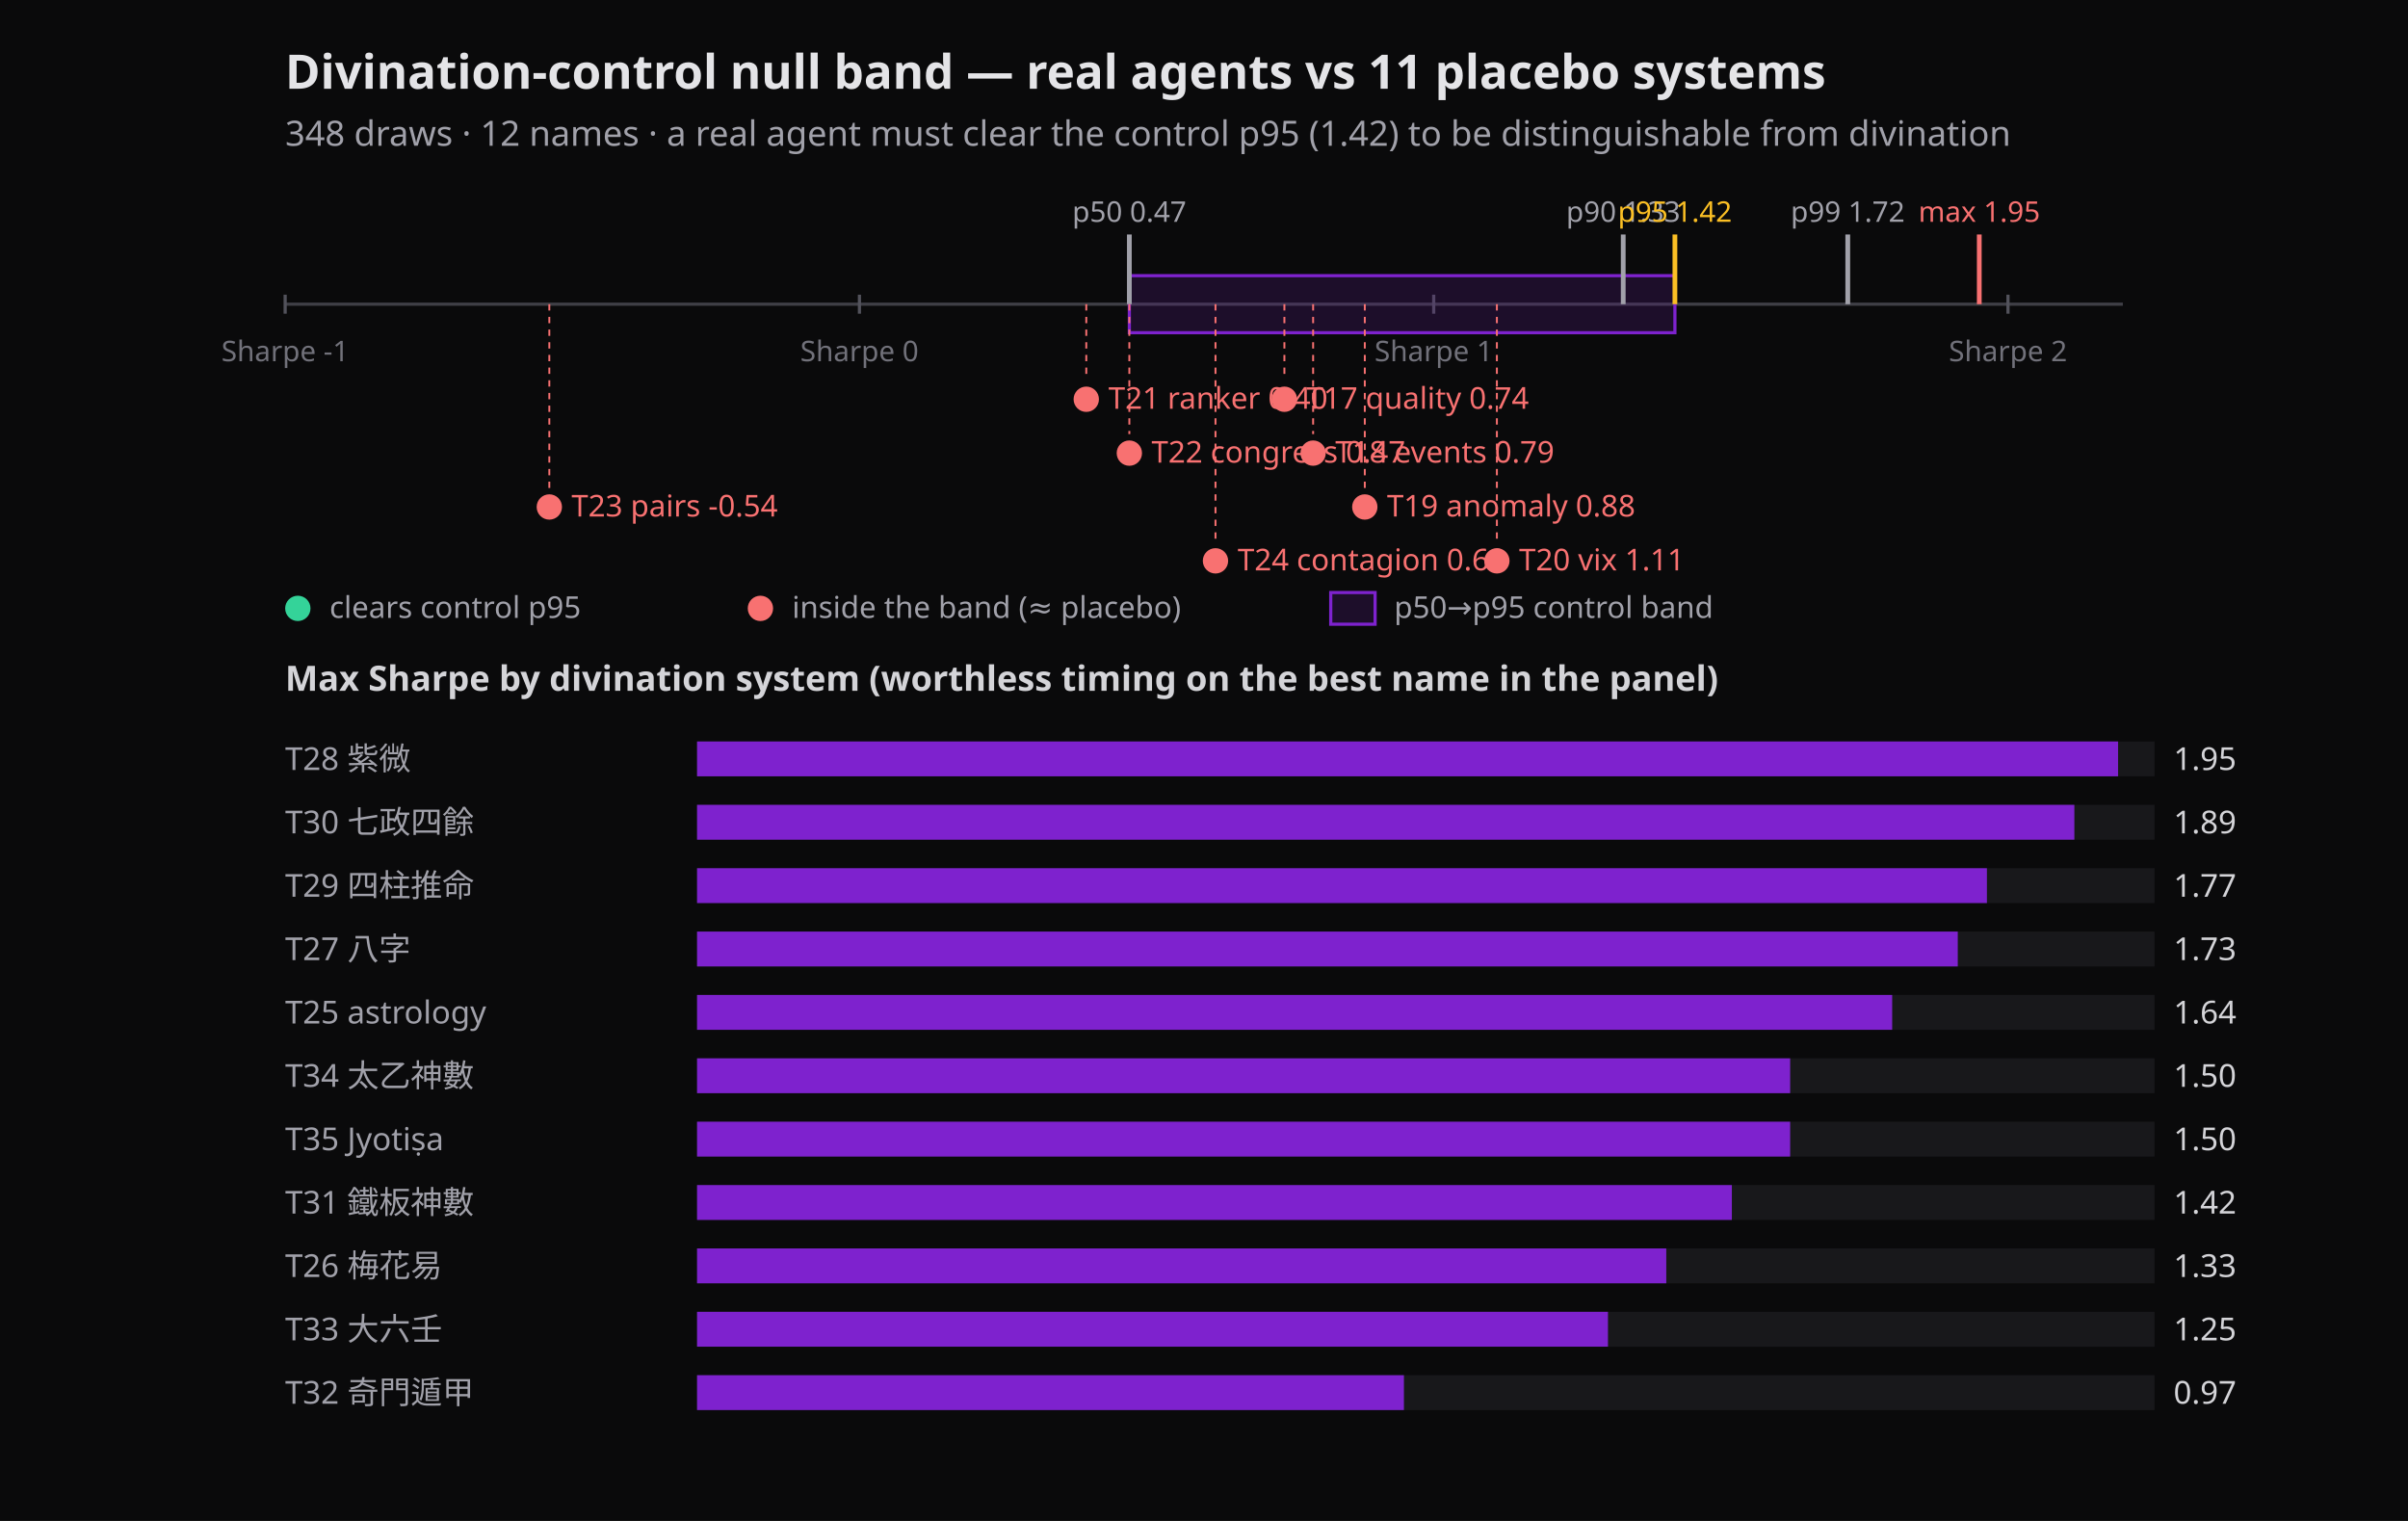
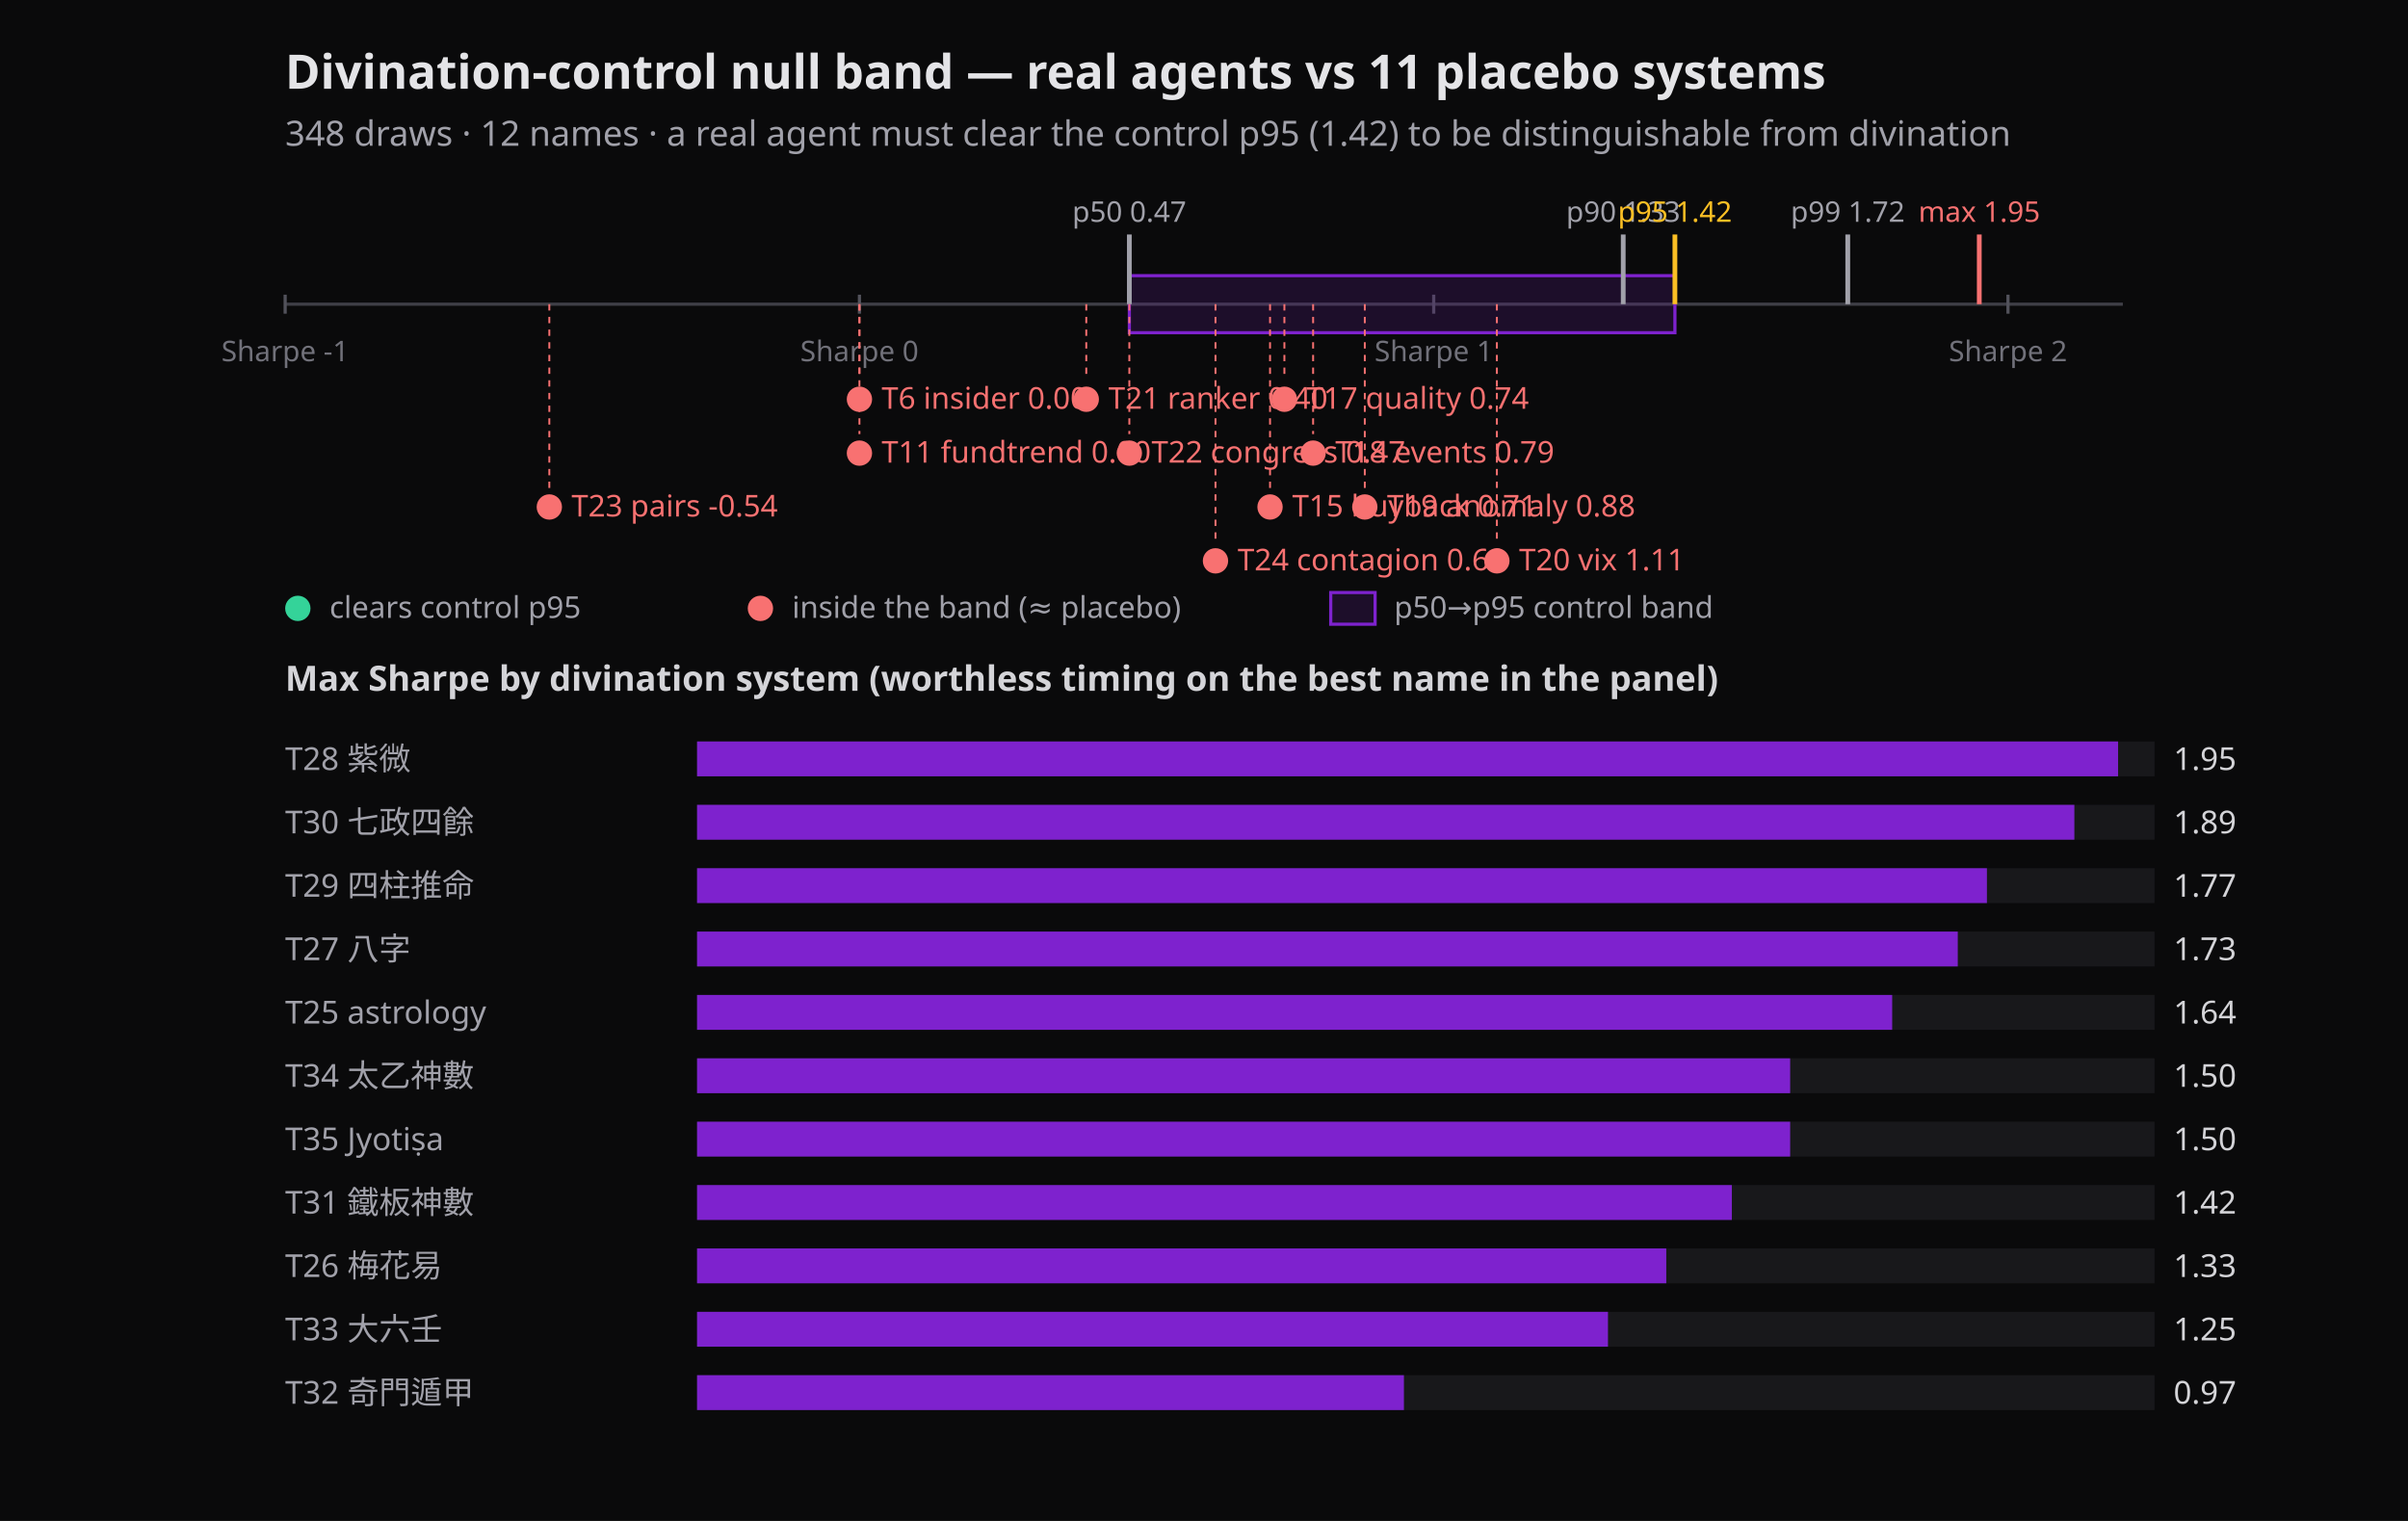
<svg xmlns="http://www.w3.org/2000/svg" width="760" height="480" viewBox="0 0 760 480" font-family="ui-sans-serif,system-ui,sans-serif">
  <rect width="760" height="480" fill="#0a0a0b" />
  <text x="90" y="28" fill="#e4e4e7" font-size="15" font-weight="600">Divination-control null band — real agents vs 11 placebo systems</text>
  <text x="90" y="46" fill="#a1a1aa" font-size="11">348 draws · 12 names · a real agent must clear the control p95 (1.42) to be distinguishable from divination</text>
  <line x1="90.0" y1="96" x2="670.0" y2="96" stroke="#3f3f46" stroke-width="1" />
  <line x1="90.0" y1="93" x2="90.0" y2="99" stroke="#52525b" />
  <text x="90.0" y="114" fill="#71717a" font-size="9" text-anchor="middle">Sharpe -1</text>
  <line x1="271.25" y1="93" x2="271.25" y2="99" stroke="#52525b" />
  <text x="271.25" y="114" fill="#71717a" font-size="9" text-anchor="middle">Sharpe 0</text>
  <line x1="452.5" y1="93" x2="452.5" y2="99" stroke="#52525b" />
  <text x="452.5" y="114" fill="#71717a" font-size="9" text-anchor="middle">Sharpe 1</text>
  <line x1="633.75" y1="93" x2="633.75" y2="99" stroke="#52525b" />
  <text x="633.75" y="114" fill="#71717a" font-size="9" text-anchor="middle">Sharpe 2</text>
  <rect x="356.438" y="87" width="172.188" height="18" fill="#581c8740" stroke="#7e22ce" stroke-width="1" />
  <line x1="356.438" y1="74" x2="356.438" y2="96" stroke="#a1a1aa" stroke-width="1.5" />
  <text x="356.438" y="70" fill="#a1a1aa" font-size="9" text-anchor="middle">p50 0.47</text>
  <line x1="512.312" y1="74" x2="512.312" y2="96" stroke="#a1a1aa" stroke-width="1.5" />
  <text x="512.312" y="70" fill="#a1a1aa" font-size="9" text-anchor="middle">p90 1.33</text>
  <line x1="528.625" y1="74" x2="528.625" y2="96" stroke="#fbbf24" stroke-width="1.5" />
  <text x="528.625" y="70" fill="#fbbf24" font-size="9" text-anchor="middle">p95 1.42</text>
  <line x1="583.181" y1="74" x2="583.181" y2="96" stroke="#a1a1aa" stroke-width="1.5" />
  <text x="583.181" y="70" fill="#a1a1aa" font-size="9" text-anchor="middle">p99 1.72</text>
  <line x1="624.688" y1="74" x2="624.688" y2="96" stroke="#f87171" stroke-width="1.5" />
  <text x="624.688" y="70" fill="#f87171" font-size="9" text-anchor="middle">max 1.95</text>
  <line x1="405.375" y1="96" x2="405.375" y2="120" stroke="#f87171" stroke-width="0.6" stroke-dasharray="2 2" />
  <circle cx="405.375" cy="126" r="4" fill="#f87171" />
  <text x="412.375" y="129" fill="#f87171" font-size="9.5">T17 quality 0.74</text>
  <line x1="414.438" y1="96" x2="414.438" y2="137" stroke="#f87171" stroke-width="0.6" stroke-dasharray="2 2" />
  <circle cx="414.438" cy="143" r="4" fill="#f87171" />
  <text x="421.438" y="146" fill="#f87171" font-size="9.5">T18 events 0.79</text>
  <line x1="430.75" y1="96" x2="430.75" y2="154" stroke="#f87171" stroke-width="0.6" stroke-dasharray="2 2" />
  <circle cx="430.75" cy="160" r="4" fill="#f87171" />
  <text x="437.75" y="163" fill="#f87171" font-size="9.5">T19 anomaly 0.88</text>
  <line x1="472.438" y1="96" x2="472.438" y2="171" stroke="#f87171" stroke-width="0.6" stroke-dasharray="2 2" />
  <circle cx="472.438" cy="177" r="4" fill="#f87171" />
  <text x="479.438" y="180" fill="#f87171" font-size="9.5">T20 vix 1.11</text>
  <line x1="342.844" y1="96" x2="342.844" y2="120" stroke="#f87171" stroke-width="0.6" stroke-dasharray="2 2" />
  <circle cx="342.844" cy="126" r="4" fill="#f87171" />
  <text x="349.844" y="129" fill="#f87171" font-size="9.5">T21 ranker 0.40</text>
  <line x1="356.438" y1="96" x2="356.438" y2="137" stroke="#f87171" stroke-width="0.6" stroke-dasharray="2 2" />
  <circle cx="356.438" cy="143" r="4" fill="#f87171" />
  <text x="363.438" y="146" fill="#f87171" font-size="9.5">T22 congress 0.47</text>
  <line x1="173.375" y1="96" x2="173.375" y2="154" stroke="#f87171" stroke-width="0.6" stroke-dasharray="2 2" />
  <circle cx="173.375" cy="160" r="4" fill="#f87171" />
  <text x="180.375" y="163" fill="#f87171" font-size="9.5">T23 pairs -0.54</text>
  <line x1="383.625" y1="96" x2="383.625" y2="171" stroke="#f87171" stroke-width="0.6" stroke-dasharray="2 2" />
  <circle cx="383.625" cy="177" r="4" fill="#f87171" />
  <text x="390.625" y="180" fill="#f87171" font-size="9.5">T24 contagion 0.62</text>
+   <line x1="271.25" y1="96" x2="271.25" y2="120" stroke="#f87171" stroke-width="0.6" stroke-dasharray="2 2" />
+   <circle cx="271.25" cy="126" r="4" fill="#f87171" />
+   <text x="278.25" y="129" fill="#f87171" font-size="9.5">T6 insider 0.00</text>
+   <line x1="271.25" y1="96" x2="271.25" y2="137" stroke="#f87171" stroke-width="0.6" stroke-dasharray="2 2" />
+   <circle cx="271.25" cy="143" r="4" fill="#f87171" />
+   <text x="278.25" y="146" fill="#f87171" font-size="9.5">T11 fundtrend 0.00</text>
+   <line x1="400.844" y1="96" x2="400.844" y2="154" stroke="#f87171" stroke-width="0.6" stroke-dasharray="2 2" />
+   <circle cx="400.844" cy="160" r="4" fill="#f87171" />
+   <text x="407.844" y="163" fill="#f87171" font-size="9.5">T15 buyback 0.71</text>
  <circle cx="94" cy="192" r="4" fill="#34d399" />
  <text x="104" y="195" fill="#a1a1aa" font-size="9.5">clears control p95</text>
  <circle cx="240" cy="192" r="4" fill="#f87171" />
  <text x="250" y="195" fill="#a1a1aa" font-size="9.5">inside the band (≈ placebo)</text>
  <rect x="420" y="187" width="14" height="10" fill="#581c8740" stroke="#7e22ce" />
  <text x="440" y="195" fill="#a1a1aa" font-size="9.5">p50→p95 control band</text>
  <text x="90" y="218" fill="#d4d4d8" font-size="11" font-weight="600">Max Sharpe by divination system (worthless timing on the best name in the panel)</text>
  <text x="90" y="243" fill="#a1a1aa" font-size="10">T28 紫微</text>
  <rect x="220" y="234" width="460" height="11" fill="#18181b" />
  <rect x="220" y="234" width="448.5" height="11" fill="#7e22ce" />
  <text x="686" y="243" fill="#d4d4d8" font-size="10">1.95</text>
  <text x="90" y="263" fill="#a1a1aa" font-size="10">T30 七政四餘</text>
  <rect x="220" y="254" width="460" height="11" fill="#18181b" />
  <rect x="220" y="254" width="434.7" height="11" fill="#7e22ce" />
  <text x="686" y="263" fill="#d4d4d8" font-size="10">1.89</text>
  <text x="90" y="283" fill="#a1a1aa" font-size="10">T29 四柱推命</text>
  <rect x="220" y="274" width="460" height="11" fill="#18181b" />
  <rect x="220" y="274" width="407.1" height="11" fill="#7e22ce" />
  <text x="686" y="283" fill="#d4d4d8" font-size="10">1.77</text>
  <text x="90" y="303" fill="#a1a1aa" font-size="10">T27 八字</text>
  <rect x="220" y="294" width="460" height="11" fill="#18181b" />
  <rect x="220" y="294" width="397.9" height="11" fill="#7e22ce" />
  <text x="686" y="303" fill="#d4d4d8" font-size="10">1.73</text>
  <text x="90" y="323" fill="#a1a1aa" font-size="10">T25 astrology</text>
  <rect x="220" y="314" width="460" height="11" fill="#18181b" />
  <rect x="220" y="314" width="377.2" height="11" fill="#7e22ce" />
  <text x="686" y="323" fill="#d4d4d8" font-size="10">1.64</text>
  <text x="90" y="343" fill="#a1a1aa" font-size="10">T34 太乙神數</text>
  <rect x="220" y="334" width="460" height="11" fill="#18181b" />
  <rect x="220" y="334" width="345.0" height="11" fill="#7e22ce" />
  <text x="686" y="343" fill="#d4d4d8" font-size="10">1.50</text>
  <text x="90" y="363" fill="#a1a1aa" font-size="10">T35 Jyotiṣa</text>
  <rect x="220" y="354" width="460" height="11" fill="#18181b" />
  <rect x="220" y="354" width="345.0" height="11" fill="#7e22ce" />
  <text x="686" y="363" fill="#d4d4d8" font-size="10">1.50</text>
  <text x="90" y="383" fill="#a1a1aa" font-size="10">T31 鐵板神數</text>
  <rect x="220" y="374" width="460" height="11" fill="#18181b" />
  <rect x="220" y="374" width="326.6" height="11" fill="#7e22ce" />
  <text x="686" y="383" fill="#d4d4d8" font-size="10">1.42</text>
  <text x="90" y="403" fill="#a1a1aa" font-size="10">T26 梅花易</text>
  <rect x="220" y="394" width="460" height="11" fill="#18181b" />
  <rect x="220" y="394" width="305.9" height="11" fill="#7e22ce" />
  <text x="686" y="403" fill="#d4d4d8" font-size="10">1.33</text>
  <text x="90" y="423" fill="#a1a1aa" font-size="10">T33 大六壬</text>
  <rect x="220" y="414" width="460" height="11" fill="#18181b" />
  <rect x="220" y="414" width="287.5" height="11" fill="#7e22ce" />
  <text x="686" y="423" fill="#d4d4d8" font-size="10">1.25</text>
  <text x="90" y="443" fill="#a1a1aa" font-size="10">T32 奇門遁甲</text>
  <rect x="220" y="434" width="460" height="11" fill="#18181b" />
  <rect x="220" y="434" width="223.1" height="11" fill="#7e22ce" />
  <text x="686" y="443" fill="#d4d4d8" font-size="10">0.97</text>
</svg>
